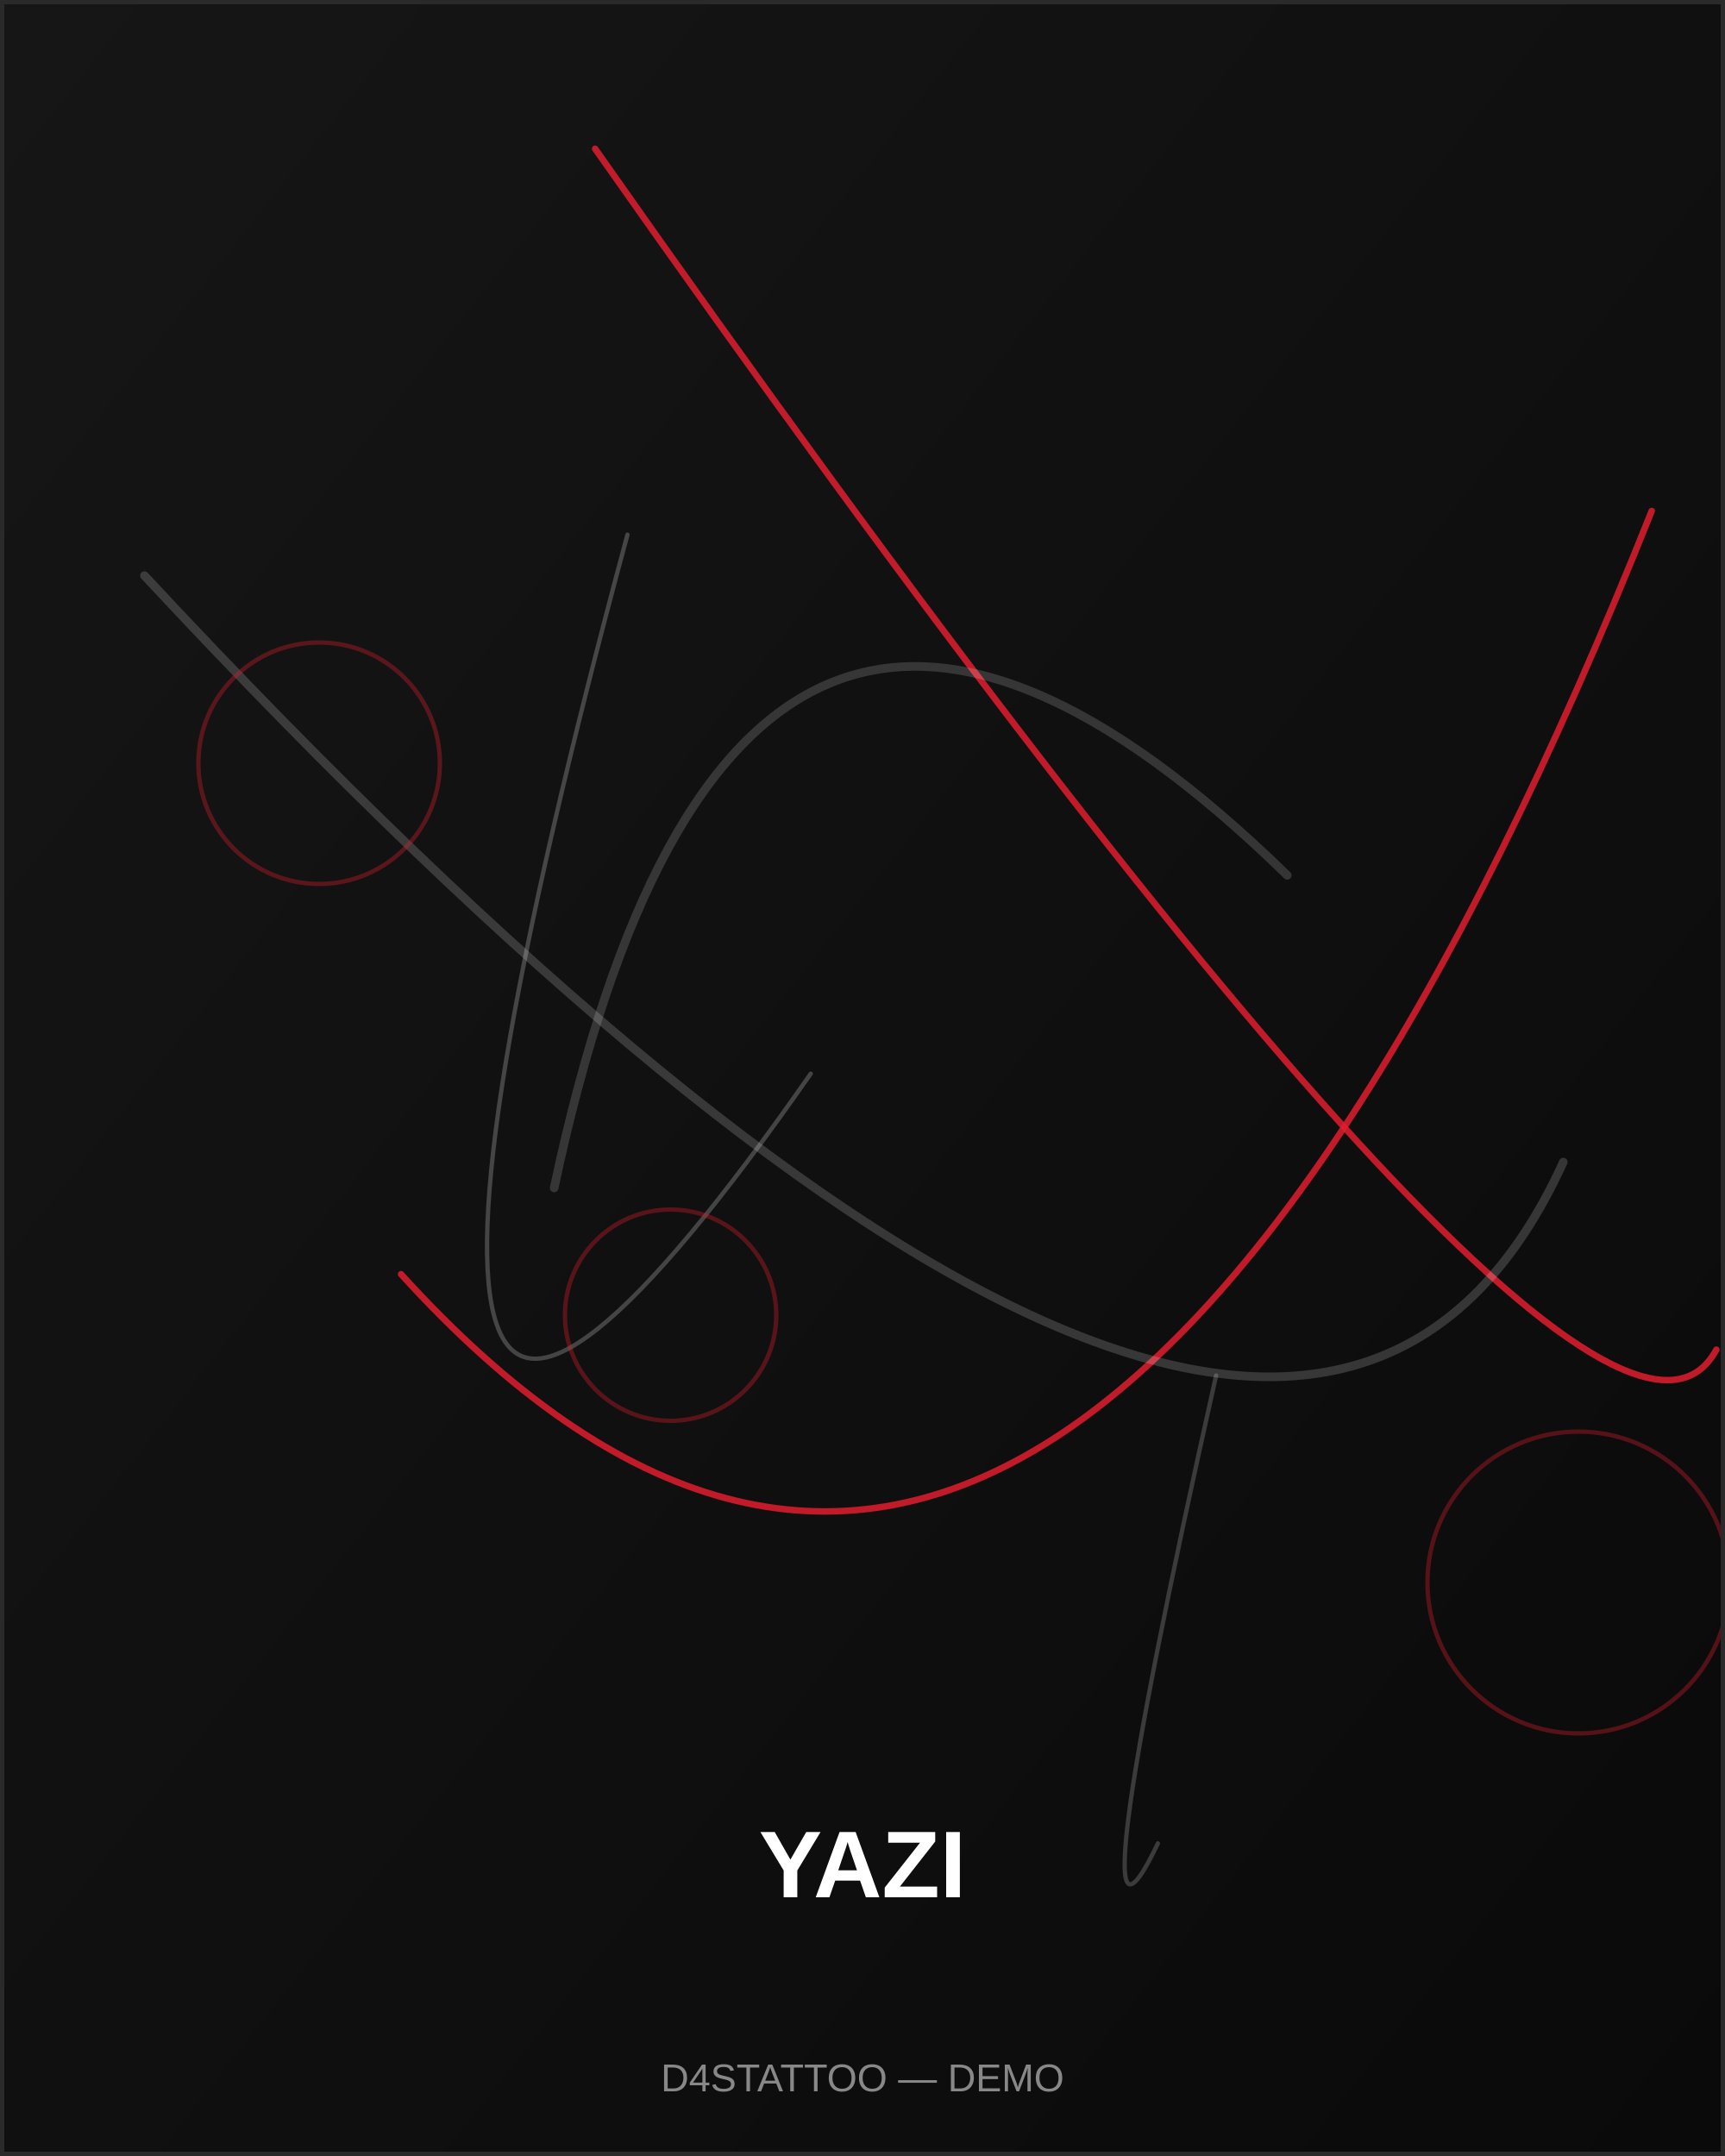
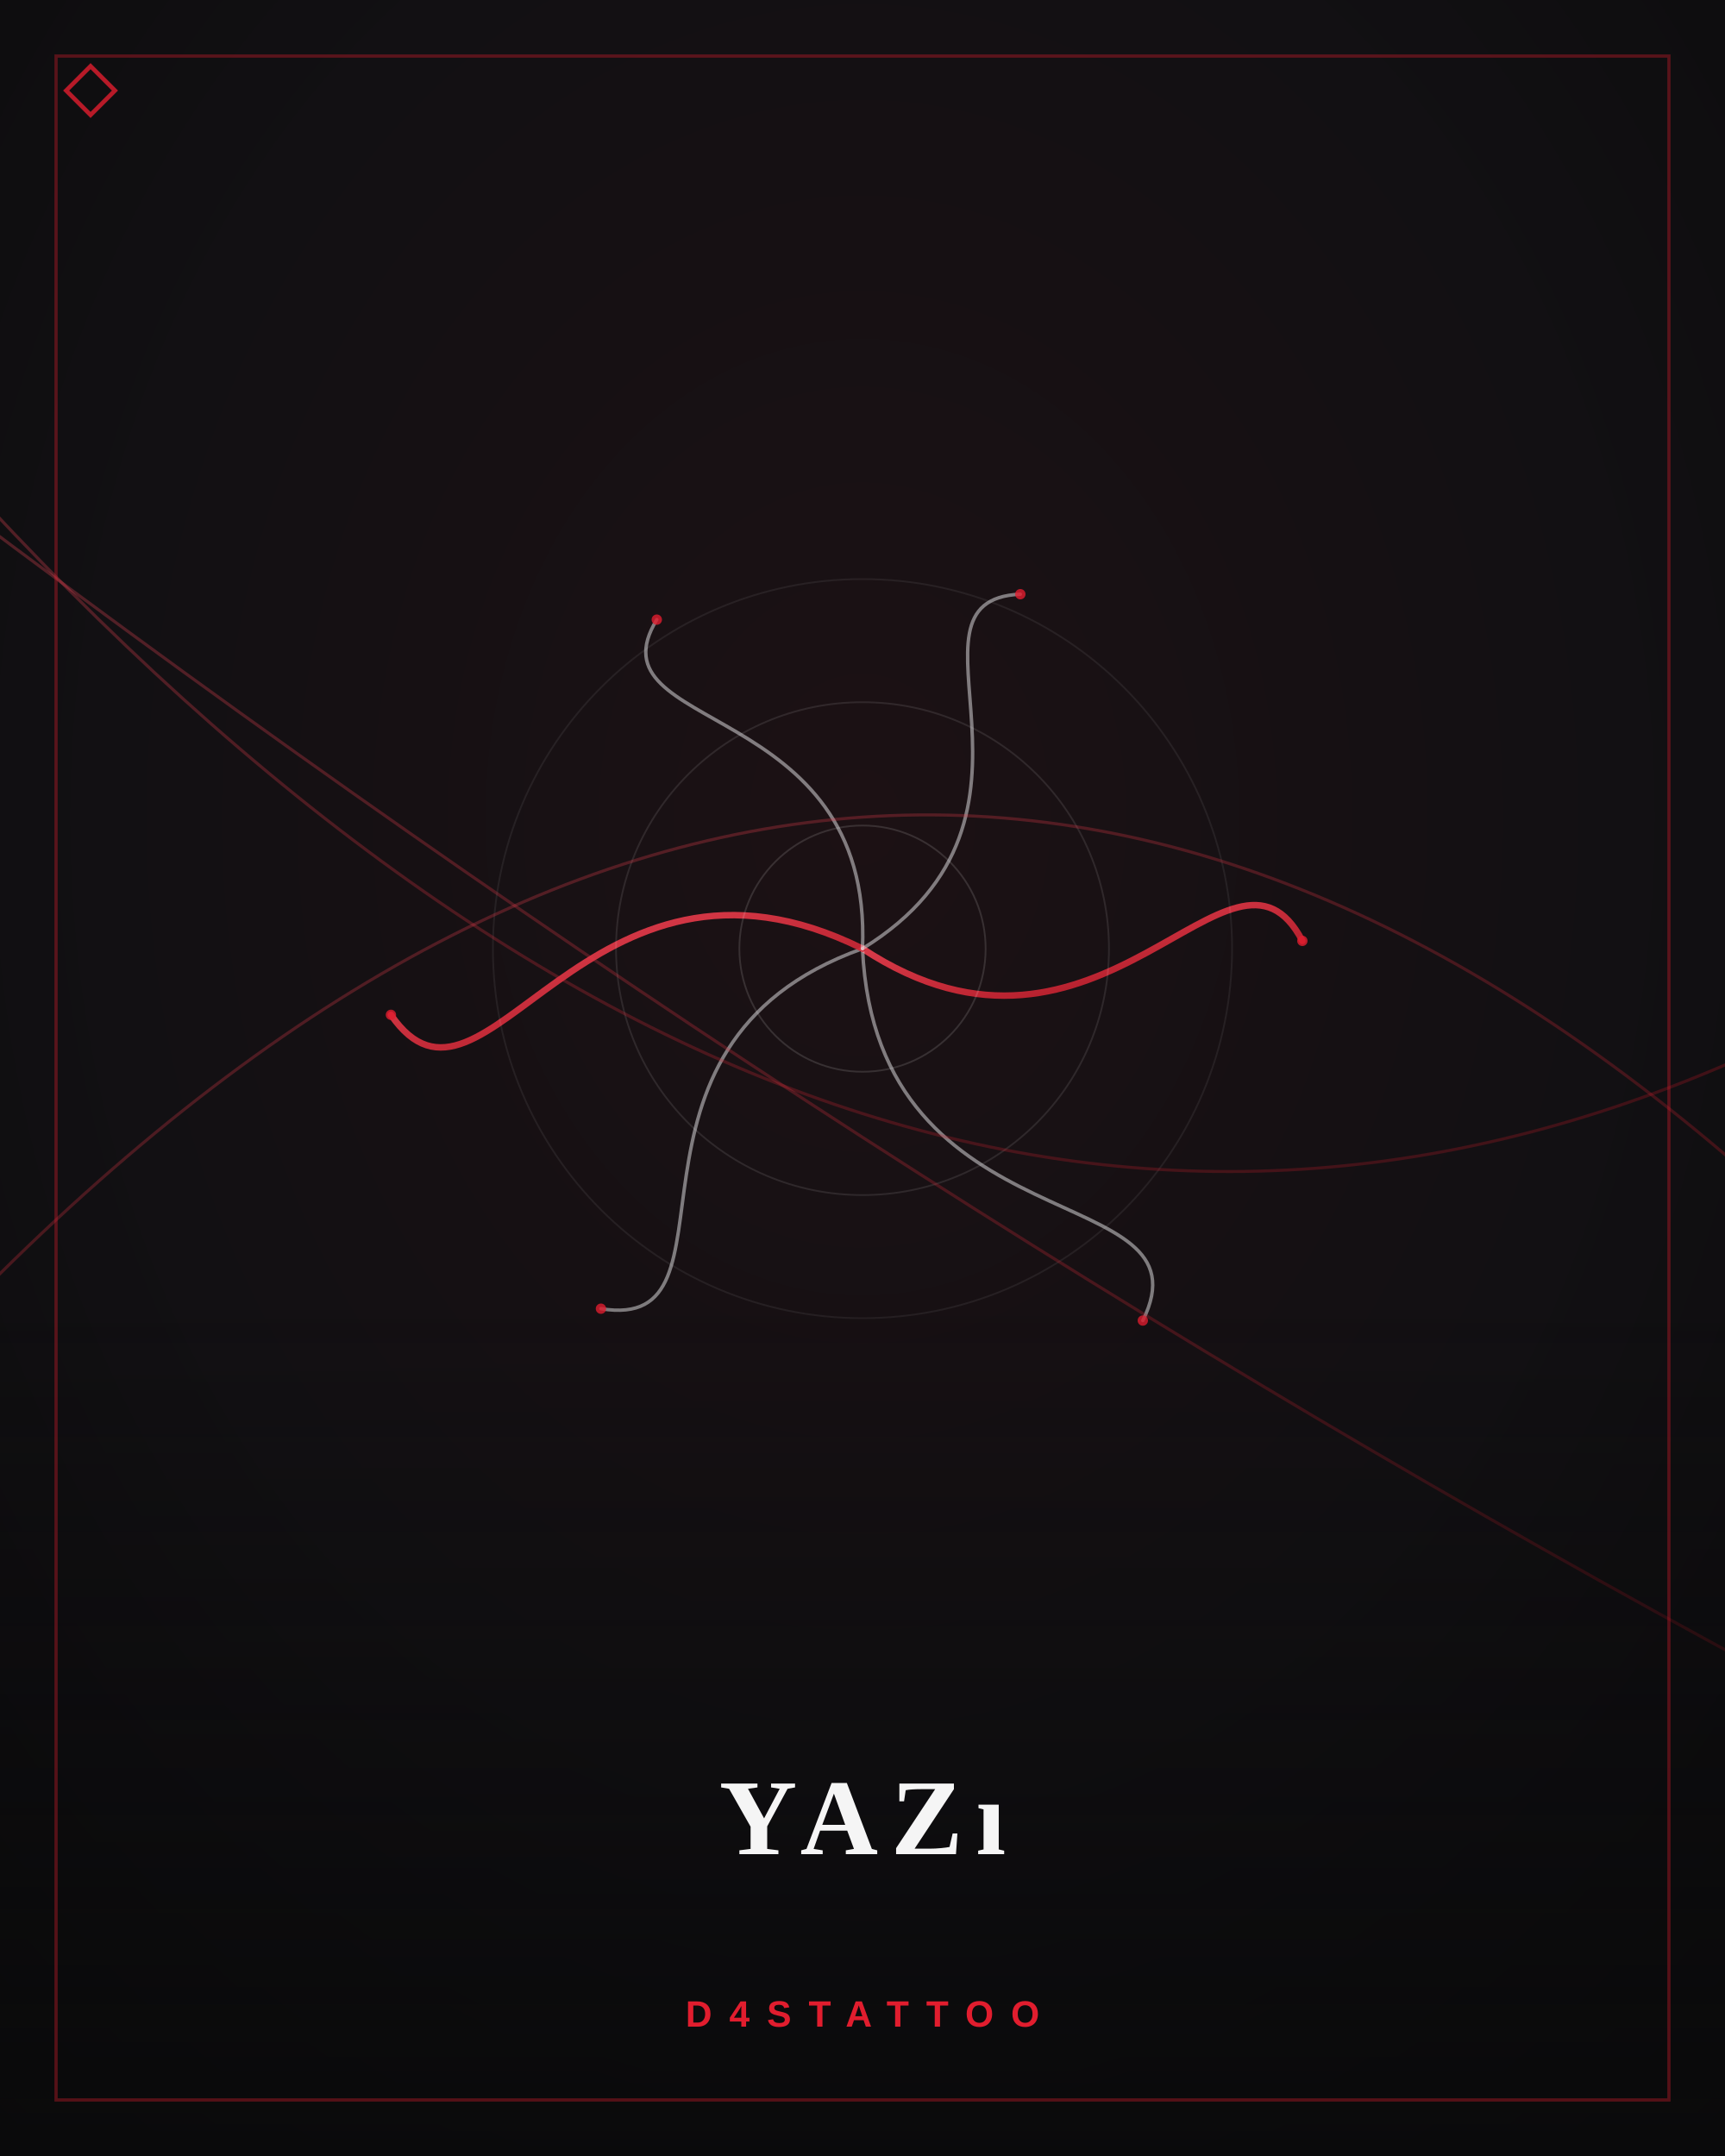
- <svg xmlns="http://www.w3.org/2000/svg" width="800" height="1000" viewBox="0 0 800 1000">
+ <svg xmlns="http://www.w3.org/2000/svg" width="800" height="1000" viewBox="0 0 800 1000" role="img" aria-label="YAZı">
  <defs>
-     <linearGradient id="g" x1="0" y1="0" x2="1" y2="1">
-       <stop offset="0" stop-color="#161616" />
-       <stop offset="1" stop-color="#0a0a0a" />
+     <radialGradient id="bg" cx="50%" cy="38%" r="80%">
+       <stop offset="0%" stop-color="#1c1114" />
+       <stop offset="55%" stop-color="#121013" />
+       <stop offset="100%" stop-color="#0a0a0b" />
+     </radialGradient>
+     <linearGradient id="rg" x1="0" y1="0" x2="1" y2="1">
+       <stop offset="0%" stop-color="#ff4d5e" />
+       <stop offset="100%" stop-color="#b3121f" />
+     </linearGradient>
+     <linearGradient id="fade" x1="0" y1="0" x2="0" y2="1">
+       <stop offset="60%" stop-color="#0a0a0b" stop-opacity="0" />
+       <stop offset="100%" stop-color="#0a0a0b" stop-opacity="0.92" />
    </linearGradient>
  </defs>
-   <rect width="800" height="1000" fill="url(#g)" />
-   <path d="M796 626 Q740 730 276 69" stroke="#e11d2e" stroke-width="3" fill="none" opacity="0.85" stroke-linecap="round" />
-   <path d="M376 498 Q127 855 291 248" stroke="#ffffff" stroke-width="2" fill="none" opacity="0.22" stroke-linecap="round" />
-   <path d="M597 406 Q341 156 257 551" stroke="#ffffff" stroke-width="4" fill="none" opacity="0.16" stroke-linecap="round" />
-   <path d="M766 237 Q491 927 186 591" stroke="#e11d2e" stroke-width="3" fill="none" opacity="0.85" stroke-linecap="round" />
-   <path d="M537 855 Q496 941 564 638" stroke="#ffffff" stroke-width="2" fill="none" opacity="0.19" stroke-linecap="round" />
-   <path d="M725 539 Q592 831 67 267" stroke="#ffffff" stroke-width="4" fill="none" opacity="0.17" stroke-linecap="round" />
-   <circle cx="311" cy="610" r="49" stroke="#e11d2e" stroke-width="2" fill="none" opacity="0.35" />
-   <circle cx="148" cy="354" r="56" stroke="#e11d2e" stroke-width="2" fill="none" opacity="0.35" />
-   <circle cx="732" cy="734" r="70" stroke="#e11d2e" stroke-width="2" fill="none" opacity="0.35" />
-   <rect x="0" y="0" width="800" height="1000" fill="none" stroke="#2a2a2a" stroke-width="4" />
-   <text x="50%" y="880" text-anchor="middle" font-family="Arial, sans-serif" font-size="44" font-weight="bold" fill="#ffffff">YAZI</text>
-   <text x="50%" y="1000" dy="-30" text-anchor="middle" font-family="Arial, sans-serif" font-size="18" fill="#888888">D4STATTOO — DEMO</text>
+   <rect width="800" height="1000" fill="url(#bg)" />
+   <path d="M400 440 C 510.7 513, 571.3 374, 604 436.4" stroke="url(#rg)" stroke-width="3" fill="none" opacity="0.9" stroke-linecap="round" />
+   <circle cx="604" cy="436.4" r="2.4" fill="#e11d2e" opacity="0.8" />
+   <path d="M400 440 C 406.4 580.3, 563.1 545.7, 530 612.5" stroke="#e8e8ea" stroke-width="1.6" fill="none" opacity="0.5" stroke-linecap="round" />
+   <circle cx="530" cy="612.5" r="2.4" fill="#e11d2e" opacity="0.8" />
+   <path d="M400 440 C 273.6 485.1, 349 618.6, 278.7 607" stroke="#e8e8ea" stroke-width="1.6" fill="none" opacity="0.5" stroke-linecap="round" />
+   <circle cx="278.7" cy="607" r="2.4" fill="#e11d2e" opacity="0.8" />
+   <path d="M400 440 C 271.4 376.2, 224.6 533.5, 181.3 470.7" stroke="url(#rg)" stroke-width="3" fill="none" opacity="0.9" stroke-linecap="round" />
+   <circle cx="181.3" cy="470.7" r="2.4" fill="#e11d2e" opacity="0.8" />
+   <path d="M400 440 C 404.9 323.1, 272.2 340.4, 304.6 287.4" stroke="#e8e8ea" stroke-width="1.6" fill="none" opacity="0.5" stroke-linecap="round" />
+   <circle cx="304.6" cy="287.4" r="2.4" fill="#e11d2e" opacity="0.8" />
+   <path d="M400 440 C 499.6 378.7, 411.1 278.4, 473.2 275.6" stroke="#e8e8ea" stroke-width="1.6" fill="none" opacity="0.5" stroke-linecap="round" />
+   <circle cx="473.2" cy="275.6" r="2.4" fill="#e11d2e" opacity="0.8" />
+   <circle cx="400" cy="440" r="57.1" stroke="#ffffff" stroke-width="0.8" fill="none" opacity="0.13" />
+   <circle cx="400" cy="440" r="114.3" stroke="#ffffff" stroke-width="0.8" fill="none" opacity="0.1" />
+   <circle cx="400" cy="440" r="171.4" stroke="#ffffff" stroke-width="0.8" fill="none" opacity="0.07" />
+   <path d="M-20 234 Q 400 550, 820 776" stroke="url(#rg)" stroke-width="1.4" fill="none" opacity="0.28" />
+   <path d="M-20 219 Q 400 681, 820 485" stroke="url(#rg)" stroke-width="1.4" fill="none" opacity="0.28" />
+   <path d="M-20 611 Q 400 176, 820 553" stroke="url(#rg)" stroke-width="1.4" fill="none" opacity="0.28" />
+   <rect width="800" height="1000" fill="url(#fade)" />
+   <rect x="26" y="26" width="748" height="948" fill="none" stroke="#e11d2e" stroke-opacity="0.35" stroke-width="1.5" />
+   <rect x="34" y="34" width="16" height="16" fill="none" stroke="#e11d2e" stroke-width="2" opacity=".8" transform="rotate(45 42 42)" />
+   <text x="50%" y="860" text-anchor="middle" font-family="Georgia, 'Times New Roman', serif" font-size="50" font-weight="700" fill="#f5f5f5" letter-spacing="6">YAZı</text>
+   <text x="50%" y="940" text-anchor="middle" font-family="Arial, sans-serif" font-size="17" fill="#e11d2e" letter-spacing="8" font-weight="700">D4STATTOO</text>
</svg>
